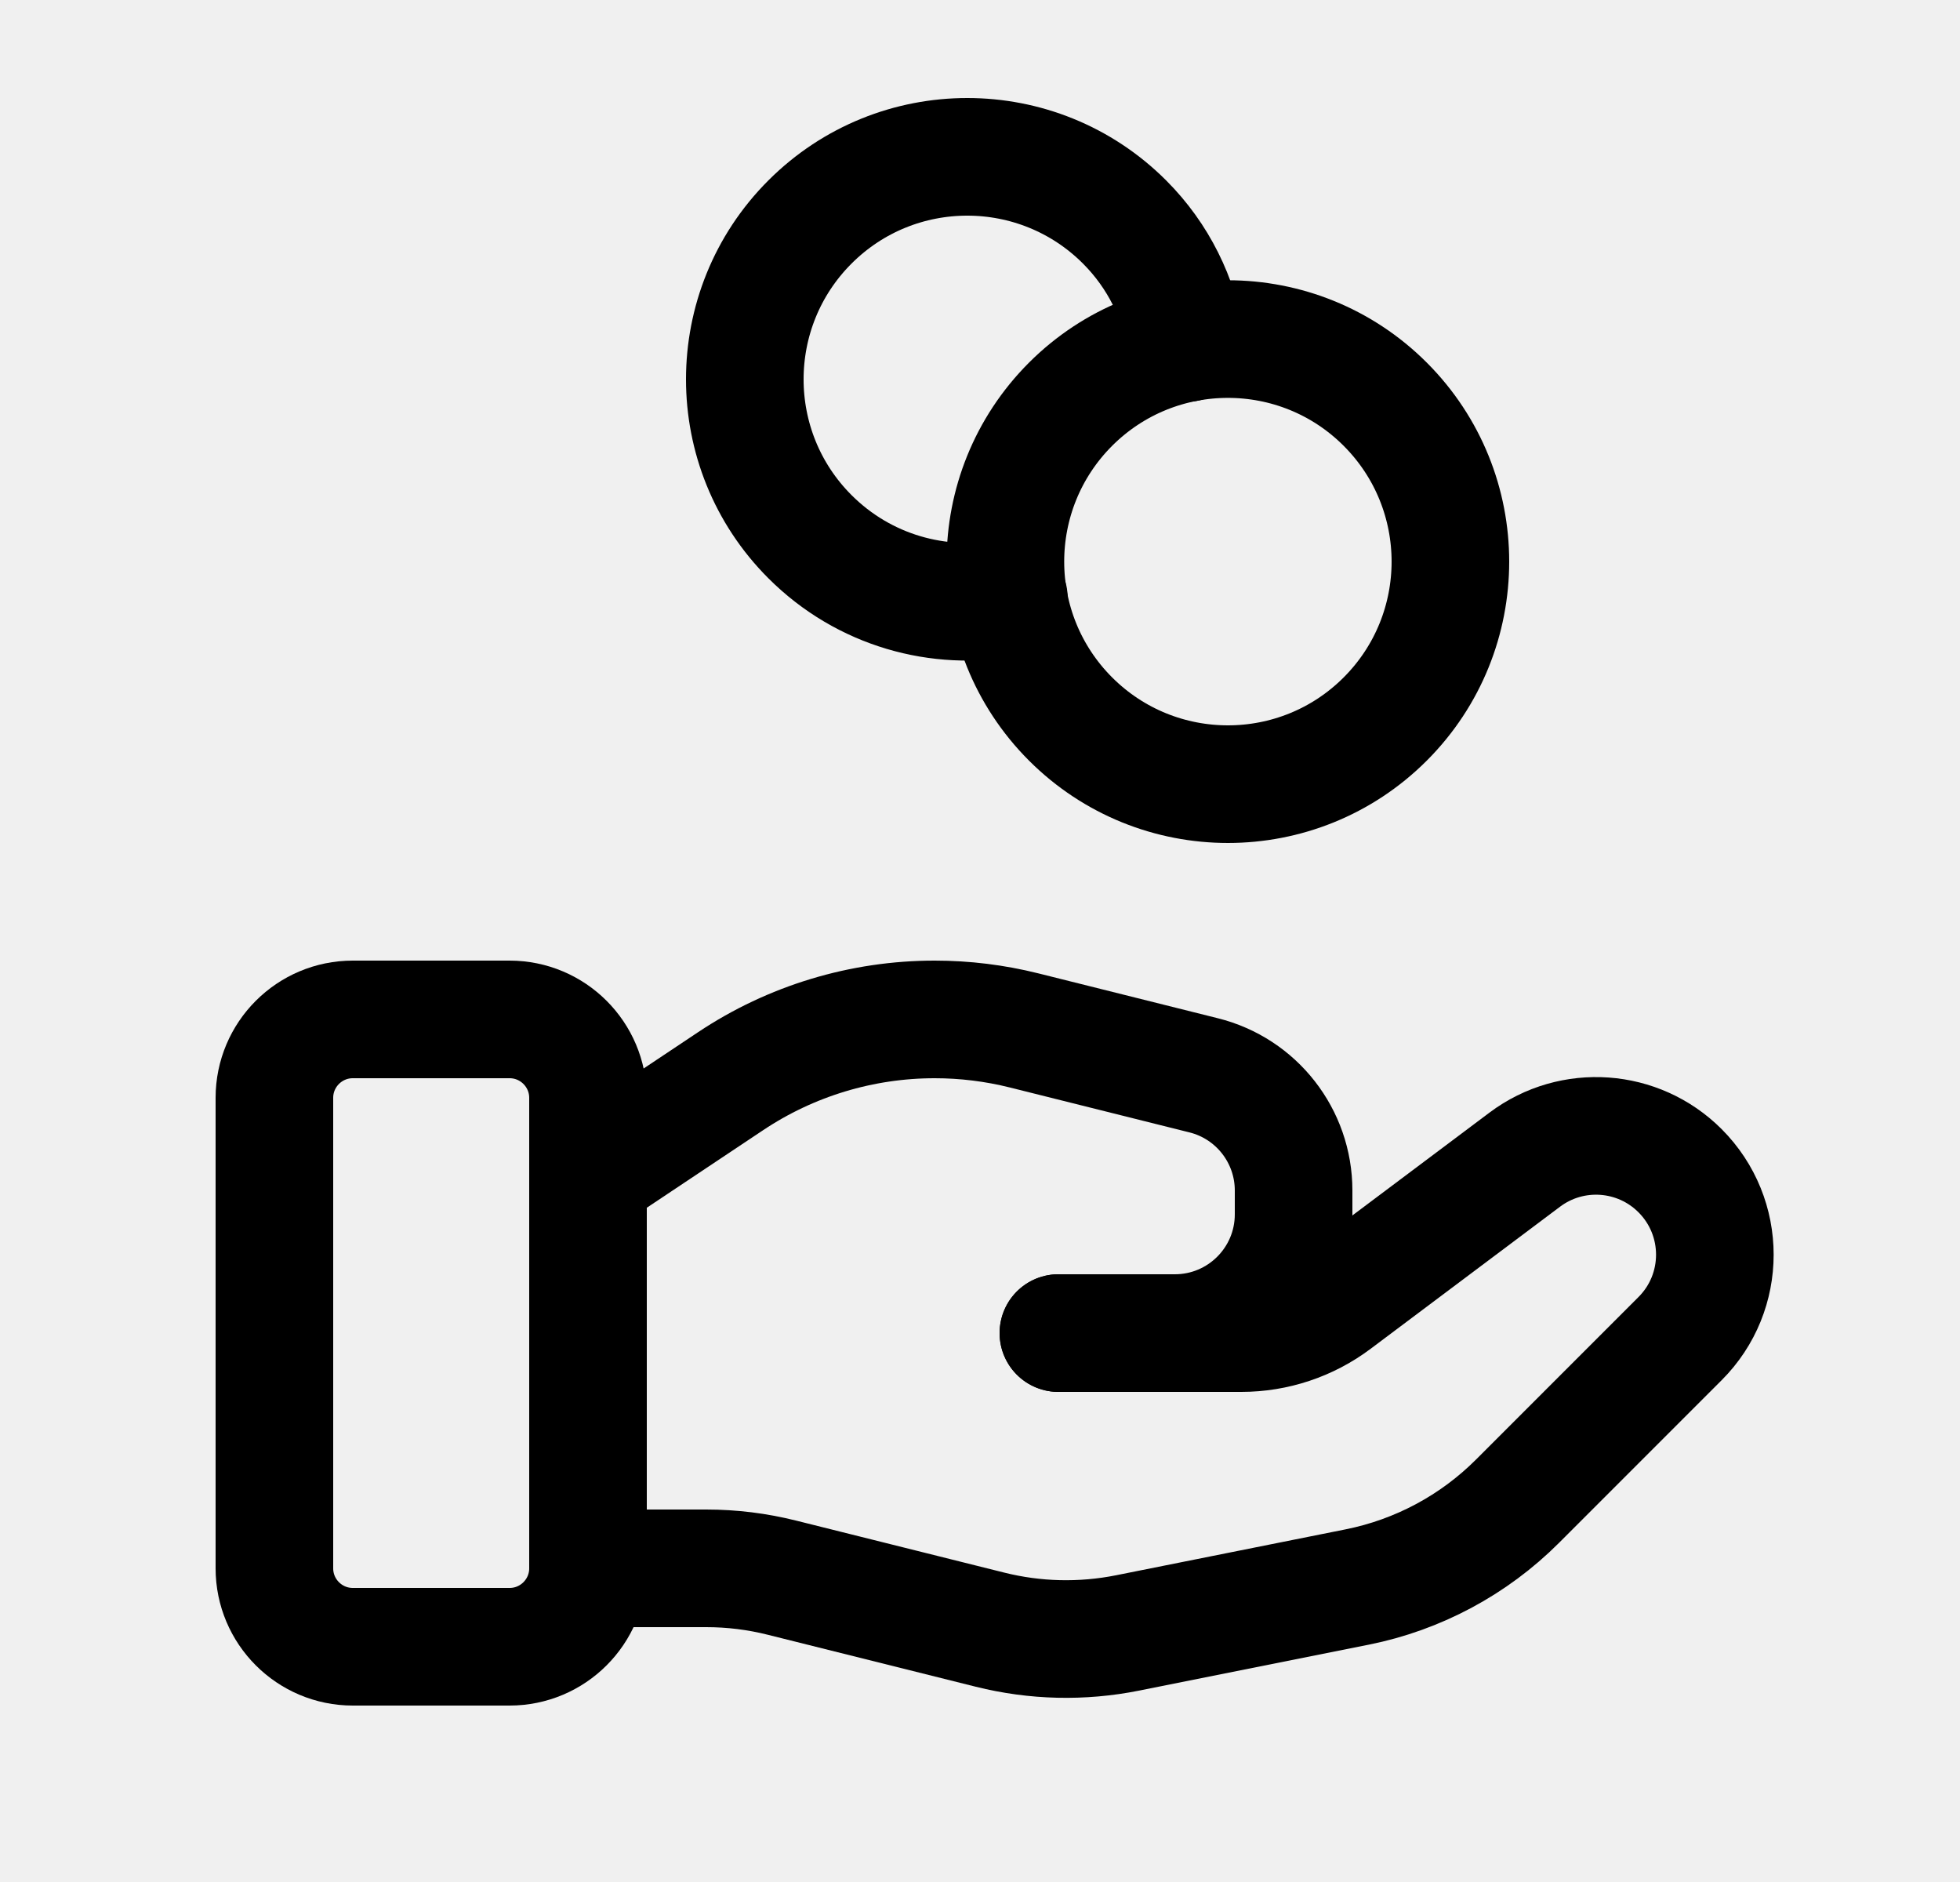
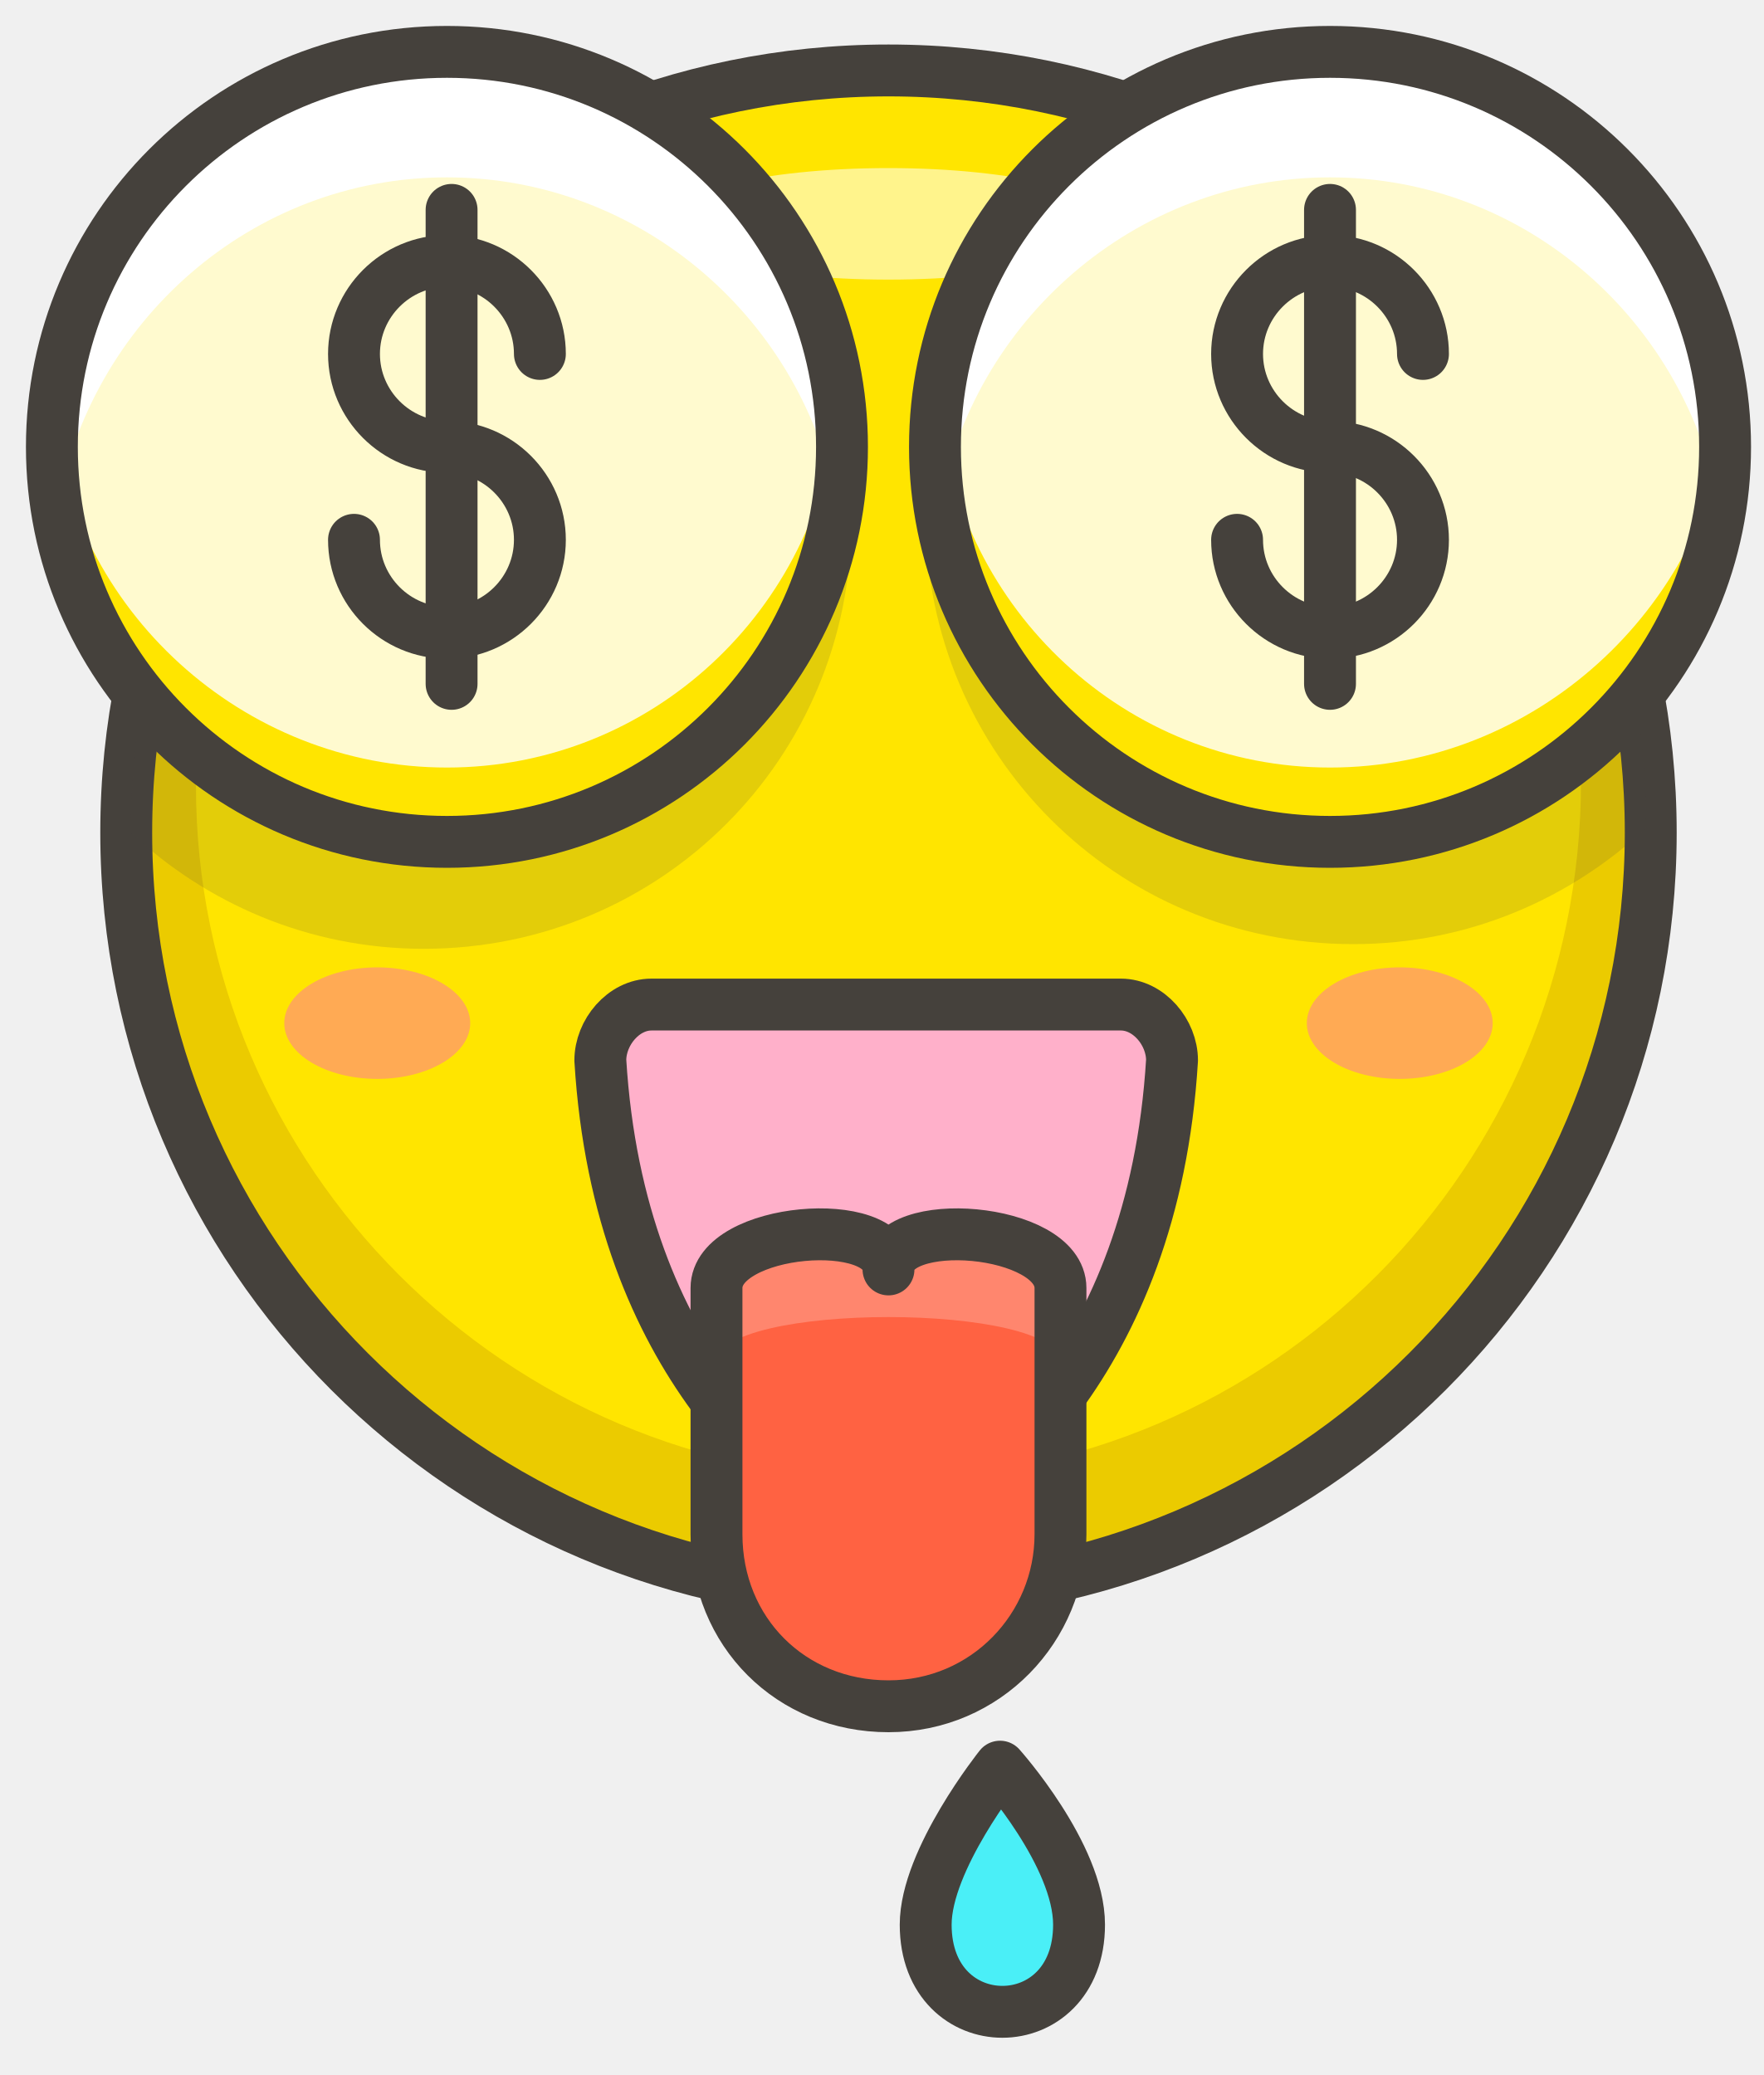
- <svg xmlns="http://www.w3.org/2000/svg" width="25" height="24" viewBox="0 0 25 24" fill="none">
-   <path fill-rule="evenodd" clip-rule="evenodd" d="M6.5 21H4.5C3.948 21 3.5 20.552 3.5 20V14C3.5 13.448 3.948 13 4.5 13H6.5C7.052 13 7.5 13.448 7.5 14V20C7.5 20.552 7.052 21 6.5 21Z" stroke="currentColor" stroke-width="1.5" stroke-linecap="round" stroke-linejoin="round" />
-   <path d="M13.5 17H15.833C16.266 17 16.687 16.86 17.033 16.6L19.449 14.788C20.052 14.336 20.896 14.396 21.429 14.929V14.929C22.021 15.521 22.021 16.48 21.429 17.071L19.356 19.144C18.798 19.702 18.086 20.083 17.312 20.238L14.382 20.824C13.801 20.94 13.202 20.926 12.627 20.782L9.977 20.12C9.66 20.04 9.335 20 9.008 20H7.5" stroke="currentColor" stroke-width="1.5" stroke-linecap="round" stroke-linejoin="round" />
-   <path d="M13.5 17H14.985C15.822 17 16.5 16.322 16.5 15.485V15.182C16.5 14.487 16.027 13.881 15.353 13.713L13.061 13.14C12.688 13.047 12.306 13 11.922 13V13C10.995 13 10.088 13.274 9.317 13.789L7.5 15" stroke="currentColor" stroke-width="1.5" stroke-linecap="round" stroke-linejoin="round" />
-   <path d="M17.669 5.155C18.777 6.264 18.777 8.06 17.669 9.169C16.561 10.277 14.764 10.277 13.655 9.169C12.547 8.06 12.547 6.264 13.655 5.155C14.764 4.047 16.561 4.047 17.669 5.155" stroke="currentColor" stroke-width="1.5" stroke-linecap="round" stroke-linejoin="round" />
-   <path d="M15.131 4.375C15.038 3.81 14.78 3.267 14.344 2.831C13.236 1.723 11.439 1.723 10.331 2.831C9.223 3.939 9.223 5.736 10.331 6.844C11.021 7.534 11.977 7.793 12.868 7.624" stroke="currentColor" stroke-width="1.5" stroke-linecap="round" stroke-linejoin="round" />
+ <svg xmlns="http://www.w3.org/2000/svg" width="34" height="40" viewBox="0 0 34 40" fill="none">
+   <path d="M17.125 30.742C25.239 30.742 31.817 24.164 31.817 16.05C31.817 7.936 25.239 1.358 17.125 1.358C9.011 1.358 2.433 7.936 2.433 16.05C2.433 24.164 9.011 30.742 17.125 30.742Z" fill="#FFE500" />
+   <path d="M17.125 1.358C9.063 1.358 2.433 7.898 2.433 16.05C2.433 24.202 9.063 30.742 17.125 30.742C25.188 30.742 31.817 24.202 31.817 16.05C31.817 7.898 25.188 1.358 17.125 1.358ZM17.125 28.502C9.779 28.502 3.777 22.5 3.777 15.154C3.777 7.719 9.779 1.717 17.125 1.717C24.471 1.717 30.473 7.719 30.473 15.065C30.473 22.5 24.471 28.502 17.125 28.502Z" fill="#EBCB00" />
+   <path d="M17.125 5.39C19.549 5.39 21.515 4.908 21.515 4.315C21.515 3.721 19.549 3.24 17.125 3.24C14.701 3.24 12.735 3.721 12.735 4.315C12.735 4.908 14.701 5.39 17.125 5.39Z" fill="#FFF48C" />
+   <path d="M17.125 30.742C25.239 30.742 31.817 24.164 31.817 16.05C31.817 7.936 25.239 1.358 17.125 1.358C9.011 1.358 2.433 7.936 2.433 16.05C2.433 24.164 9.011 30.742 17.125 30.742Z" stroke="#45413C" stroke-miterlimit="10" stroke-linecap="round" stroke-linejoin="round" />
+   <path d="M26.979 20.798C27.969 20.798 28.771 20.317 28.771 19.723C28.771 19.129 27.969 18.648 26.979 18.648C25.99 18.648 25.188 19.129 25.188 19.723C25.188 20.317 25.99 20.798 26.979 20.798Z" fill="#FFAA54" />
+   <path d="M7.271 20.798C8.26 20.798 9.063 20.317 9.063 19.723C9.063 19.129 8.26 18.648 7.271 18.648C6.281 18.648 5.479 19.129 5.479 19.723C5.479 20.317 6.281 20.798 7.271 20.798Z" fill="#FFAA54" />
+   <path d="M11.571 20.44C11.929 26.352 15.333 28.771 16.587 29.488C16.856 29.667 17.304 29.667 17.573 29.488C18.827 28.771 22.231 26.352 22.59 20.44C22.59 19.902 22.142 19.365 21.604 19.365H12.556C12.019 19.365 11.571 19.902 11.571 20.44Z" fill="#FFB0CA" stroke="#45413C" stroke-miterlimit="10" stroke-linecap="round" stroke-linejoin="round" />
+   <path d="M17.125 24.471C17.125 23.396 20.44 23.665 20.44 24.829V29.577C20.44 31.369 19.006 32.892 17.125 32.892C15.244 32.892 13.81 31.458 13.81 29.577V24.829C13.81 23.665 17.125 23.396 17.125 24.471Z" fill="#FF6242" />
+   <path d="M17.125 24.471C17.125 23.396 13.81 23.665 13.81 24.829V26.262C13.81 25.098 20.44 25.098 20.44 26.262V24.829C20.44 23.665 17.125 23.396 17.125 24.471Z" fill="#FF866E" />
+   <path d="M17.125 24.471C17.125 23.396 20.44 23.665 20.44 24.829V29.577C20.44 31.369 19.006 32.892 17.125 32.892C15.244 32.892 13.81 31.458 13.81 29.577V24.829C13.81 23.665 17.125 23.396 17.125 24.471V24.471Z" stroke="#45413C" stroke-miterlimit="10" stroke-linecap="round" stroke-linejoin="round" />
+   <path d="M20.798 37.102C20.798 39.342 17.842 39.342 17.842 37.102C17.842 35.848 19.275 34.056 19.275 34.056C19.275 34.056 20.798 35.758 20.798 37.102Z" fill="#4AEFF7" stroke="#45413C" stroke-miterlimit="10" stroke-linecap="round" stroke-linejoin="round" />
+   <path opacity="0.15" d="M22.679 2.523C21.237 3.157 20.011 4.199 19.152 5.519C18.293 6.84 17.837 8.383 17.842 9.958C17.842 14.527 21.515 18.2 26.083 18.2C28.323 18.2 30.294 17.304 31.727 15.96C31.727 9.869 28.054 4.673 22.679 2.523Z" fill="#45413C" />
+   <path d="M25.635 16.229C29.841 16.229 33.25 12.82 33.25 8.615C33.25 4.409 29.841 1 25.635 1C21.43 1 18.021 4.409 18.021 8.615C18.021 12.82 21.43 16.229 25.635 16.229Z" fill="#FFFACF" />
+   <path d="M25.635 14.796C21.694 14.796 18.469 11.75 18.11 7.898V8.615C18.11 12.825 21.515 16.229 25.725 16.229C29.935 16.229 33.34 12.825 33.34 8.615V7.898C32.892 11.75 29.577 14.796 25.635 14.796Z" fill="#FFE500" />
+   <path d="M25.635 3.419C29.398 3.419 32.533 6.196 33.16 9.869C33.25 9.421 33.25 9.062 33.25 8.615C33.25 4.404 29.846 1 25.635 1C21.425 1 18.021 4.404 18.021 8.615C18.021 9.062 18.021 9.421 18.11 9.779C18.738 6.196 21.873 3.419 25.635 3.419Z" fill="white" />
+   <path d="M25.635 16.229C29.841 16.229 33.25 12.82 33.25 8.615C33.25 4.409 29.841 1 25.635 1C21.43 1 18.021 4.409 18.021 8.615C18.021 12.82 21.43 16.229 25.635 16.229Z" stroke="#45413C" stroke-miterlimit="10" stroke-linejoin="round" />
+   <path d="M25.635 4.046V13.183" stroke="#45413C" stroke-miterlimit="10" stroke-linecap="round" stroke-linejoin="round" />
+   <path d="M23.844 10.406C23.844 11.392 24.65 12.198 25.635 12.198C26.621 12.198 27.427 11.392 27.427 10.406C27.427 9.421 26.621 8.615 25.635 8.615C24.65 8.615 23.844 7.808 23.844 6.823C23.844 5.838 24.65 5.031 25.635 5.031C26.621 5.031 27.427 5.838 27.427 6.823" stroke="#45413C" stroke-miterlimit="10" stroke-linecap="round" stroke-linejoin="round" />
+   <path opacity="0.15" d="M11.571 2.523C14.438 3.777 16.408 6.733 16.408 10.048C16.408 14.617 12.735 18.29 8.167 18.29C5.927 18.29 3.956 17.394 2.523 16.05C2.523 9.869 6.196 4.673 11.571 2.523Z" fill="#45413C" />
+   <path d="M8.615 16.229C12.82 16.229 16.229 12.82 16.229 8.615C16.229 4.409 12.82 1 8.615 1C4.409 1 1 4.409 1 8.615C1 12.82 4.409 16.229 8.615 16.229Z" fill="#FFFACF" />
+   <path d="M8.615 14.796C12.556 14.796 15.781 11.75 16.14 7.898V8.615C16.14 12.825 12.735 16.229 8.525 16.229C4.404 16.229 1 12.825 1 8.615V7.898C1.358 11.75 4.673 14.796 8.615 14.796Z" fill="#FFE500" />
+   <path d="M8.615 3.419C4.852 3.419 1.717 6.196 1.09 9.869C1 9.421 1 9.062 1 8.615C1 4.404 4.404 1 8.615 1C12.825 1 16.229 4.404 16.229 8.615C16.229 9.062 16.229 9.421 16.14 9.779C15.512 6.196 12.377 3.419 8.615 3.419Z" fill="white" />
+   <path d="M8.615 16.229C12.82 16.229 16.229 12.82 16.229 8.615C16.229 4.409 12.82 1 8.615 1C4.409 1 1 4.409 1 8.615C1 12.82 4.409 16.229 8.615 16.229Z" stroke="#45413C" stroke-miterlimit="10" stroke-linejoin="round" />
+   <path d="M8.704 4.046V13.183" stroke="#45413C" stroke-miterlimit="10" stroke-linecap="round" stroke-linejoin="round" />
+   <path d="M6.823 10.406C6.823 11.392 7.629 12.198 8.615 12.198C9.6 12.198 10.406 11.392 10.406 10.406C10.406 9.421 9.6 8.615 8.615 8.615C7.629 8.615 6.823 7.808 6.823 6.823C6.823 5.838 7.629 5.031 8.615 5.031C9.6 5.031 10.406 5.838 10.406 6.823" stroke="#45413C" stroke-miterlimit="10" stroke-linecap="round" stroke-linejoin="round" />
</svg>
